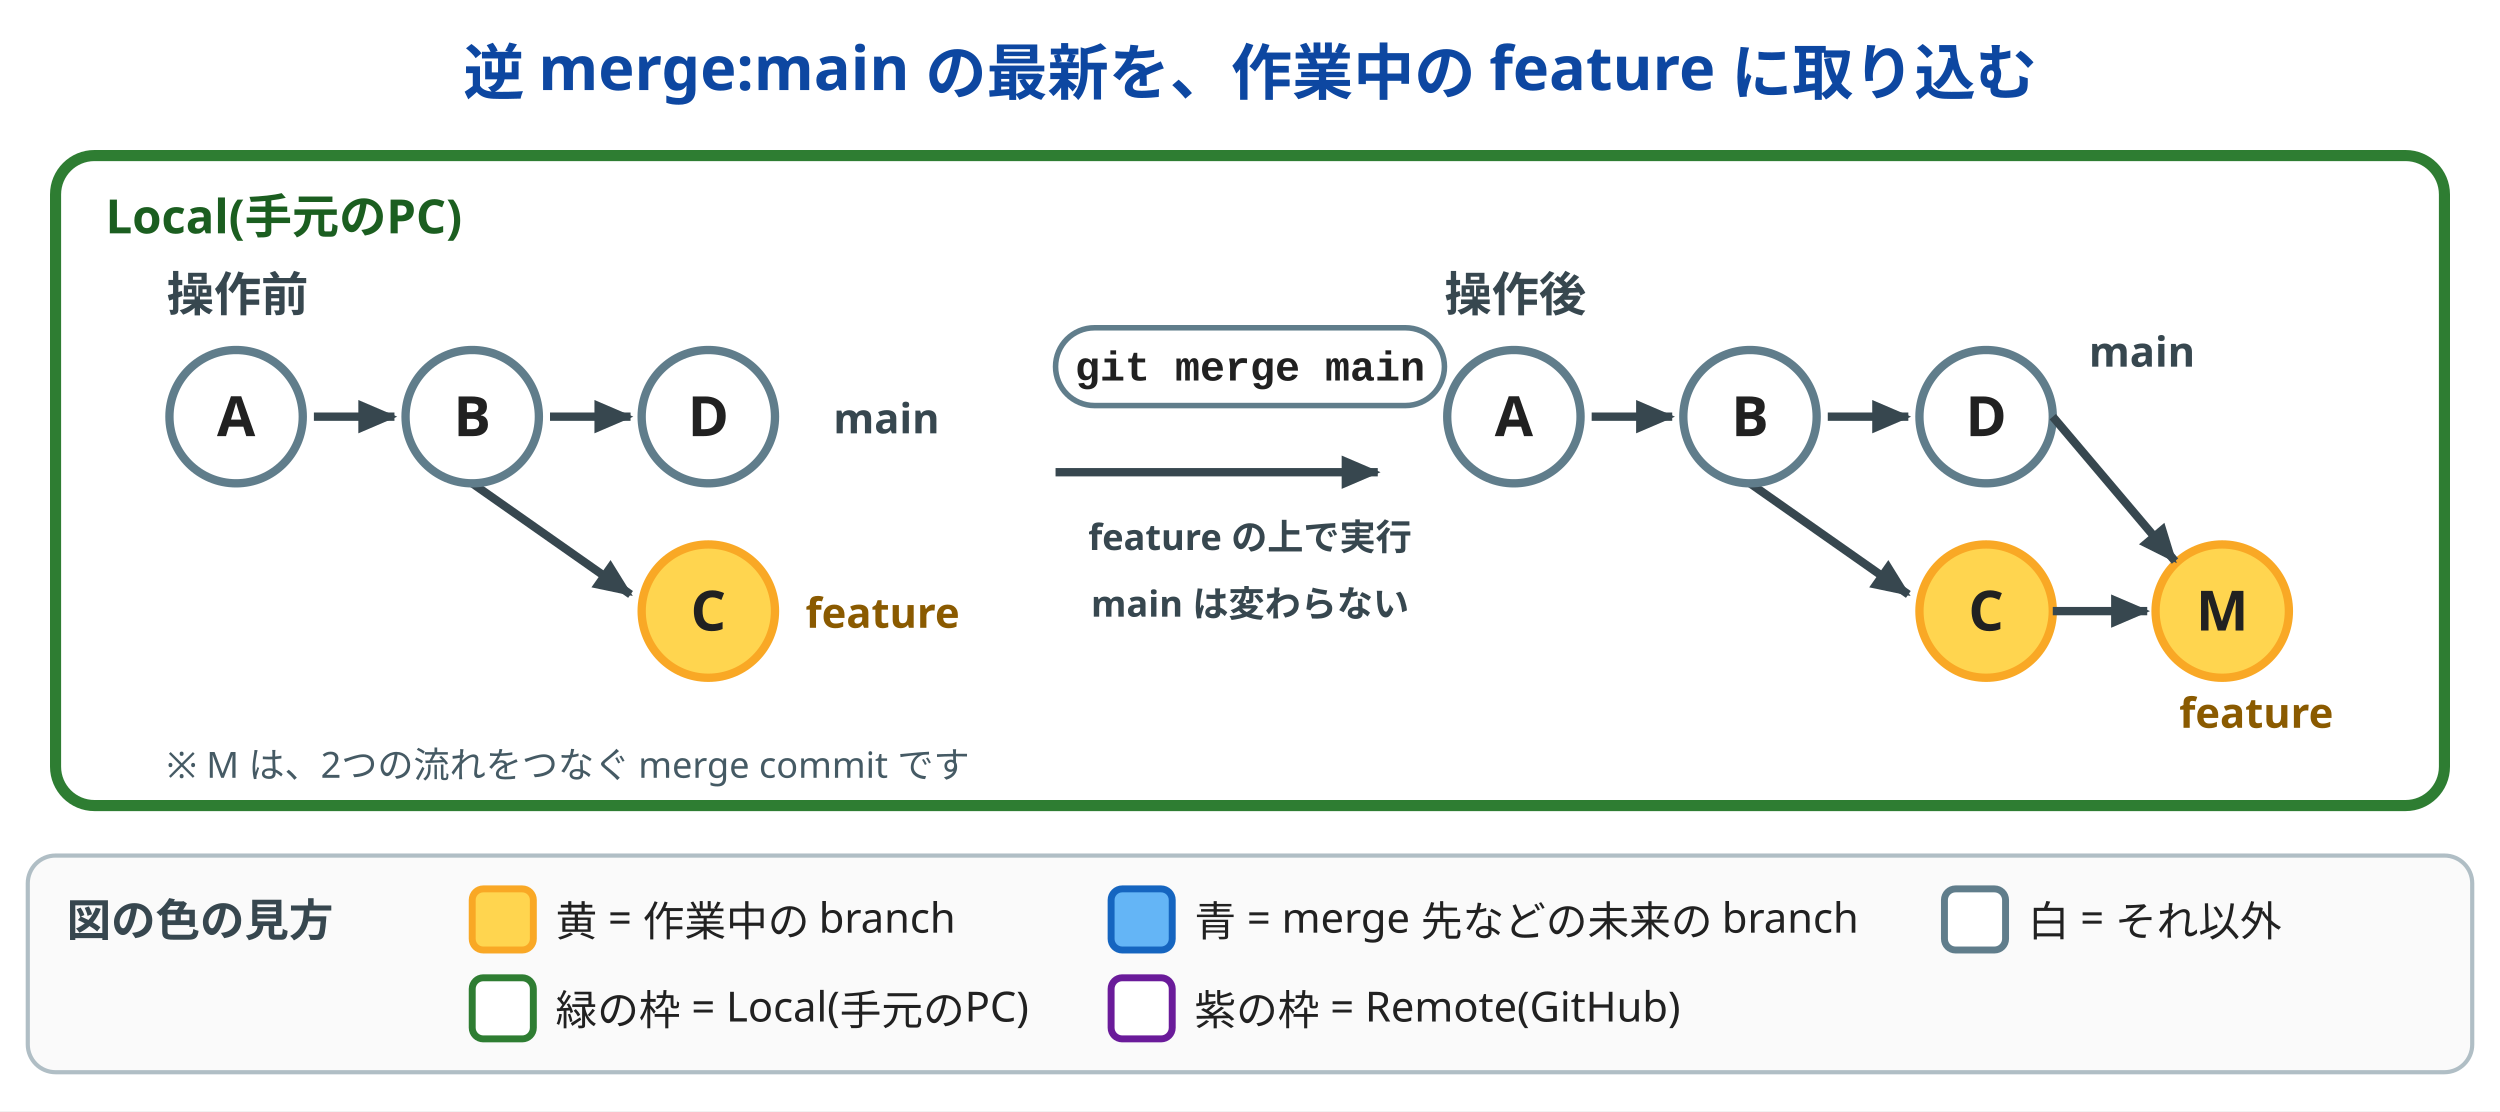
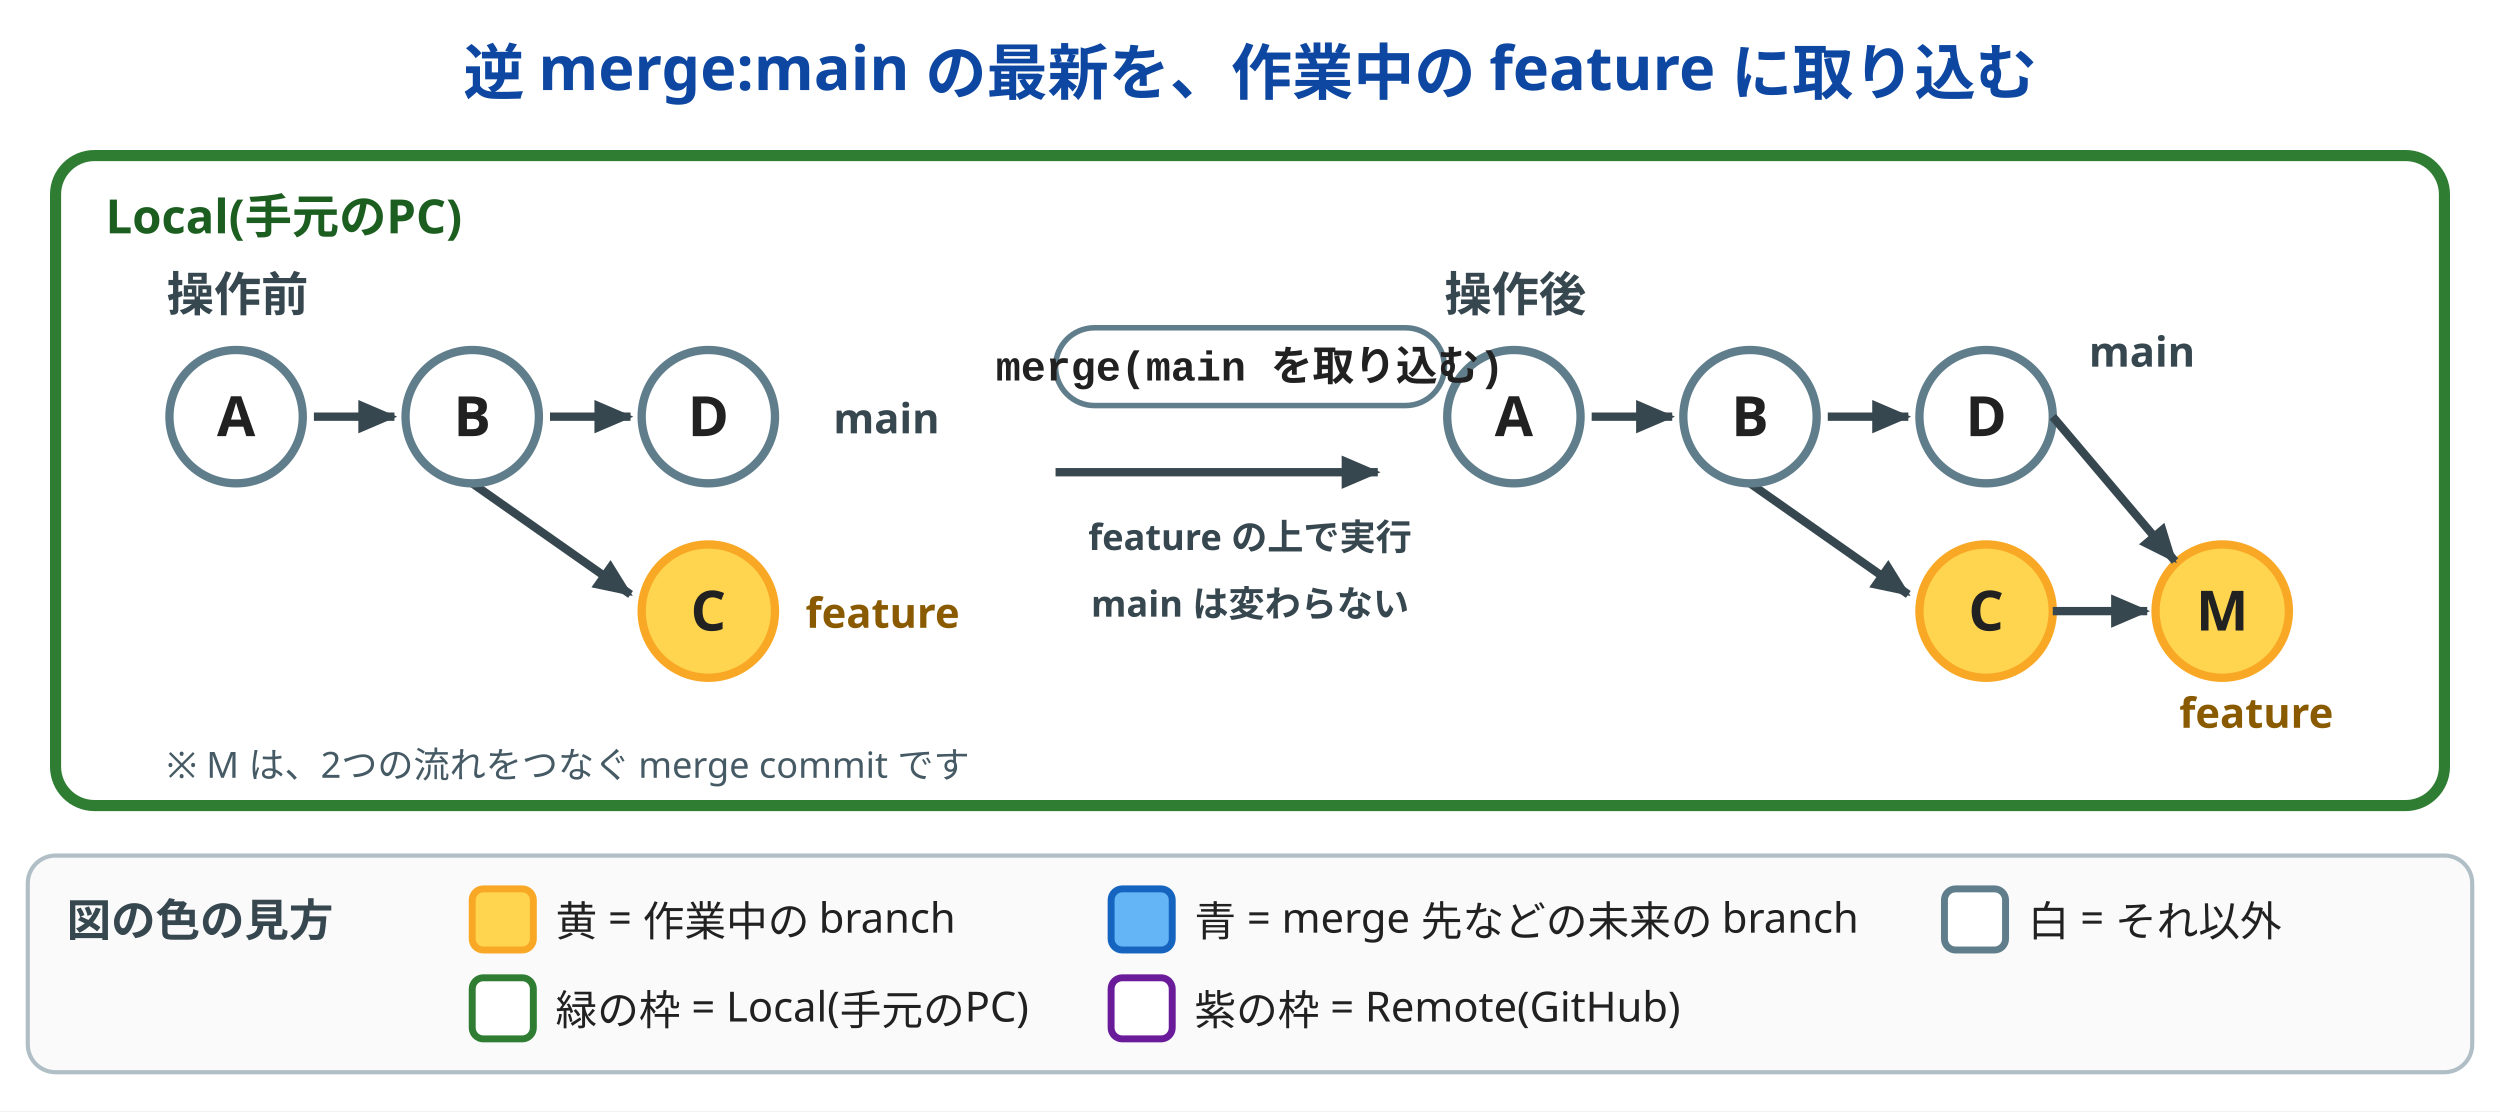
<svg xmlns="http://www.w3.org/2000/svg" viewBox="0 0 900 400" width="900" height="400" font-family="'Meiryo','Hiragino Sans','Noto Sans JP',sans-serif">
  <defs>
    <marker id="m" markerUnits="userSpaceOnUse" markerWidth="14" markerHeight="14" refX="13" refY="7" orient="auto">
      <path d="M0,1 L14,7 L0,13 z" fill="#37474f" />
    </marker>
    <marker id="g" markerUnits="userSpaceOnUse" markerWidth="14" markerHeight="14" refX="13" refY="7" orient="auto">
      <path d="M0,1 L14,7 L0,13 z" fill="#90a4ae" />
    </marker>
  </defs>
  <rect width="900" height="400" fill="#ffffff" />
  <text x="450" y="34" font-size="22" font-weight="bold" fill="#0d47a1" text-anchor="middle">逆 merge:main の最新を、作業中の feature に取り込む</text>
  <rect x="20" y="56" width="860" height="234" rx="14" fill="#ffffff" stroke="#2e7d32" stroke-width="4" />
  <text x="38" y="84" font-size="17" font-weight="bold" fill="#1b5e20" text-anchor="start">Local(手元のPC)</text>
  <text x="60" y="112" font-size="17" font-weight="bold" fill="#37474f" text-anchor="start">操作前</text>
  <text x="520" y="112" font-size="17" font-weight="bold" fill="#37474f" text-anchor="start">操作後</text>
  <line x1="113" y1="150" x2="142" y2="150" stroke="#37474f" stroke-width="3" marker-end="url(#m)" />
  <line x1="198" y1="150" x2="227" y2="150" stroke="#37474f" stroke-width="3" marker-end="url(#m)" />
  <line x1="170" y1="174" x2="227" y2="214" stroke="#37474f" stroke-width="3" marker-end="url(#m)" />
  <circle cx="85" cy="150" r="24" fill="#ffffff" stroke="#607d8b" stroke-width="3" />
  <text x="85" y="157" font-size="20" font-weight="bold" fill="#212121" text-anchor="middle">A</text>
  <circle cx="170" cy="150" r="24" fill="#ffffff" stroke="#607d8b" stroke-width="3" />
  <text x="170" y="157" font-size="20" font-weight="bold" fill="#212121" text-anchor="middle">B</text>
  <circle cx="255" cy="150" r="24" fill="#ffffff" stroke="#607d8b" stroke-width="3" />
  <text x="255" y="157" font-size="20" font-weight="bold" fill="#212121" text-anchor="middle">D</text>
  <circle cx="255" cy="220" r="24" fill="#ffd54f" stroke="#f9a825" stroke-width="3" />
  <text x="255" y="227" font-size="20" font-weight="bold" fill="#212121" text-anchor="middle">C</text>
  <text x="300" y="156" font-size="15" font-weight="bold" fill="#37474f" text-anchor="start">main</text>
  <text x="290" y="226" font-size="15" font-weight="bold" fill="#8a5a00" text-anchor="start">feature</text>
  <line x1="573" y1="150" x2="602" y2="150" stroke="#37474f" stroke-width="3" marker-end="url(#m)" />
  <line x1="658" y1="150" x2="687" y2="150" stroke="#37474f" stroke-width="3" marker-end="url(#m)" />
  <line x1="630" y1="174" x2="687" y2="214" stroke="#37474f" stroke-width="3" marker-end="url(#m)" />
  <circle cx="545" cy="150" r="24" fill="#ffffff" stroke="#607d8b" stroke-width="3" />
  <text x="545" y="157" font-size="20" font-weight="bold" fill="#212121" text-anchor="middle">A</text>
  <circle cx="630" cy="150" r="24" fill="#ffffff" stroke="#607d8b" stroke-width="3" />
  <text x="630" y="157" font-size="20" font-weight="bold" fill="#212121" text-anchor="middle">B</text>
  <circle cx="715" cy="150" r="24" fill="#ffffff" stroke="#607d8b" stroke-width="3" />
  <text x="715" y="157" font-size="20" font-weight="bold" fill="#212121" text-anchor="middle">D</text>
  <circle cx="715" cy="220" r="24" fill="#ffd54f" stroke="#f9a825" stroke-width="3" />
  <text x="715" y="227" font-size="20" font-weight="bold" fill="#212121" text-anchor="middle">C</text>
  <circle cx="800" cy="220" r="24" fill="#ffd54f" stroke="#f9a825" stroke-width="3" />
  <text x="800" y="227" font-size="20" font-weight="bold" fill="#212121" text-anchor="middle">M</text>
  <line x1="739" y1="150" x2="783" y2="202" stroke="#37474f" stroke-width="3" marker-end="url(#m)" />
  <line x1="739" y1="220" x2="773" y2="220" stroke="#37474f" stroke-width="3" marker-end="url(#m)" />
  <text x="752" y="132" font-size="15" font-weight="bold" fill="#37474f" text-anchor="start">main</text>
  <text x="840" y="262" font-size="15" font-weight="bold" fill="#8a5a00" text-anchor="end">feature</text>
  <rect x="380" y="118" width="140" height="28" rx="14" fill="#ffffff" stroke="#607d8b" stroke-width="2" />
-   <text x="450" y="137" font-size="15" font-weight="bold" fill="#212121" text-anchor="middle" font-family="Consolas,'Courier New',monospace">git merge main</text>
+   <text x="450" y="137" font-size="15" font-weight="bold" fill="#212121" text-anchor="middle" font-family="Consolas,'Courier New',monospace">merge(main を取り込む)</text>
  <line x1="380" y1="170" x2="496" y2="170" stroke="#37474f" stroke-width="3" marker-end="url(#m)" />
  <text x="450" y="198" font-size="13" font-weight="bold" fill="#37474f" text-anchor="middle">feature の上で実行</text>
  <text x="450" y="222" font-size="13" font-weight="bold" fill="#37474f" text-anchor="middle">main は変わらない</text>
  <text x="60" y="280" font-size="13" font-weight="normal" fill="#455a64" text-anchor="start">※ M は、2つの流れをつなぐ merge commit です</text>
  <rect x="10" y="308" width="880" height="78" rx="10" fill="#fafafa" stroke="#b0bec5" stroke-width="1.5" />
  <text x="24" y="337" font-size="16" font-weight="bold" fill="#37474f" text-anchor="start">図の色の見方</text>
  <rect x="170" y="320" width="22" height="22" rx="4" fill="#ffd54f" stroke="#f9a825" stroke-width="2.5" />
  <text x="200" y="337" font-size="15" font-weight="normal" fill="#212121" text-anchor="start">黄 = 作業中の branch</text>
  <rect x="400" y="320" width="22" height="22" rx="4" fill="#64b5f6" stroke="#1565c0" stroke-width="2.5" />
  <text x="430" y="337" font-size="15" font-weight="normal" fill="#212121" text-anchor="start">青 = merge 先などの未来の branch</text>
  <rect x="700" y="320" width="22" height="22" rx="4" fill="#ffffff" stroke="#607d8b" stroke-width="2.5" />
  <text x="730" y="337" font-size="15" font-weight="normal" fill="#212121" text-anchor="start">白 = それ以外</text>
  <rect x="170" y="352" width="22" height="22" rx="4" fill="#ffffff" stroke="#2e7d32" stroke-width="2.5" />
  <text x="200" y="369" font-size="15" font-weight="normal" fill="#212121" text-anchor="start">緑の枠 = Local(手元のPC)</text>
  <rect x="400" y="352" width="22" height="22" rx="4" fill="#ffffff" stroke="#6a1b9a" stroke-width="2.5" />
  <text x="430" y="369" font-size="15" font-weight="normal" fill="#212121" text-anchor="start">紫の枠 = Remote(GitHub)</text>
</svg>
